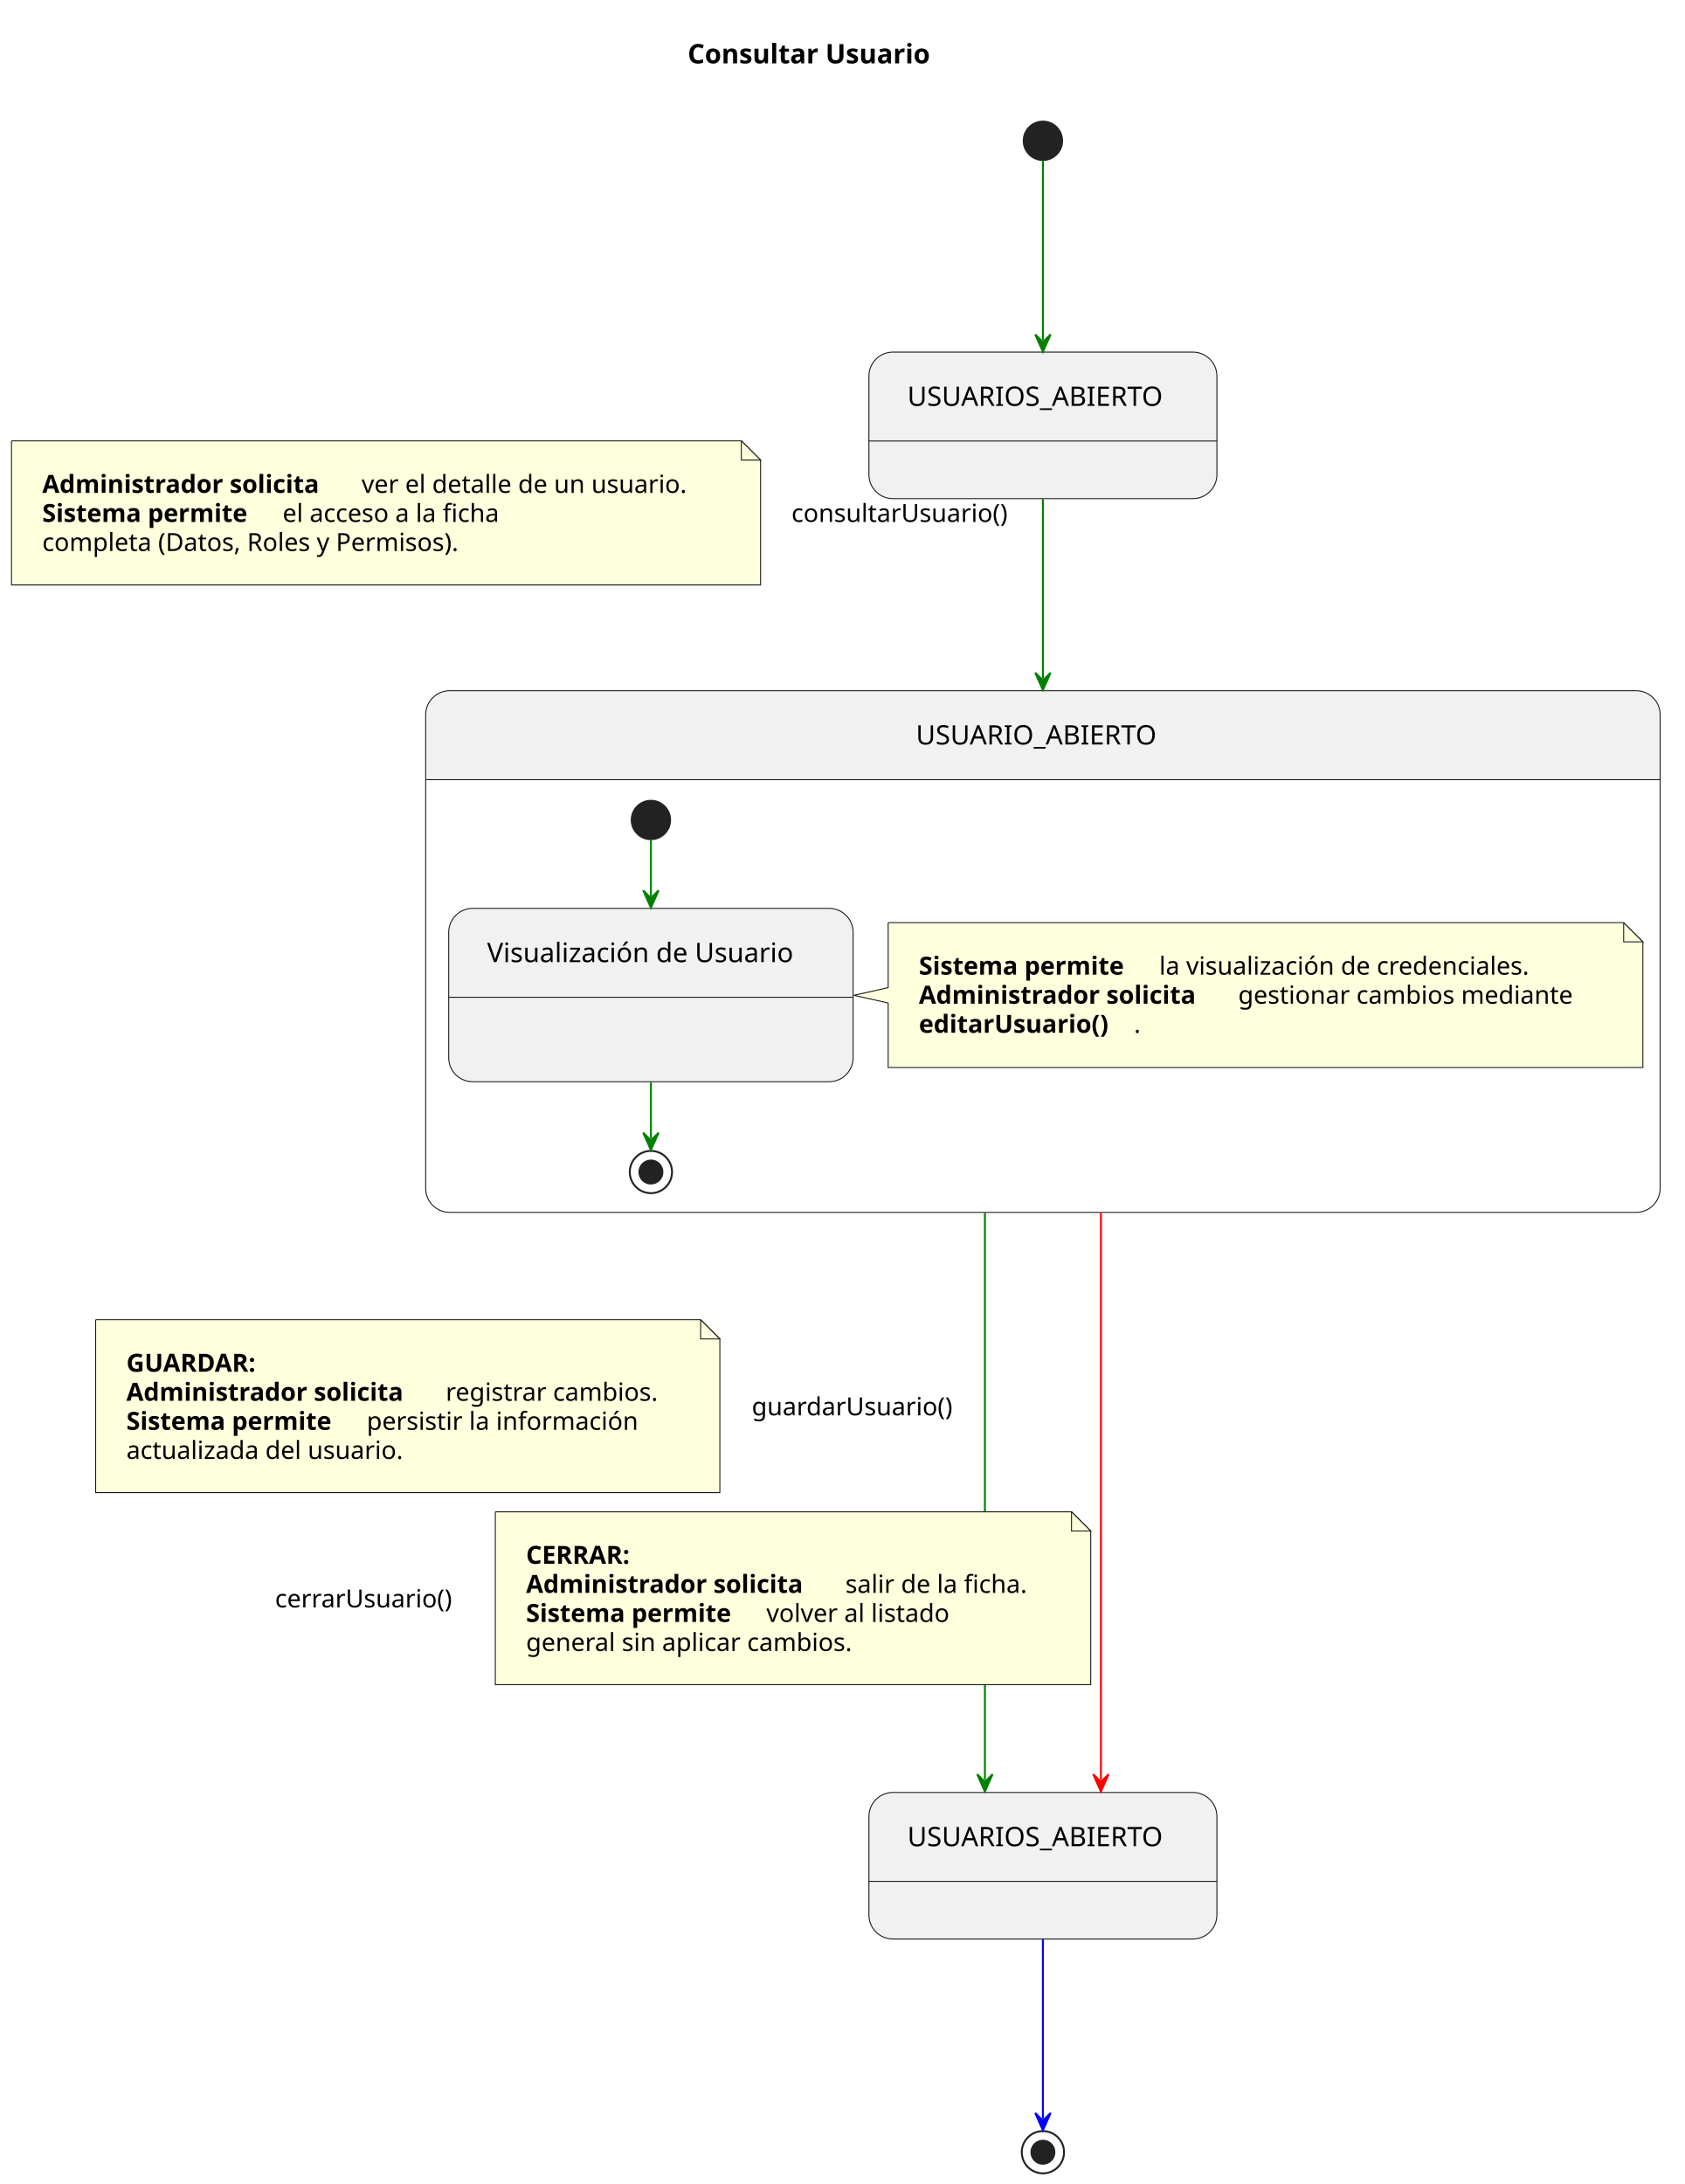
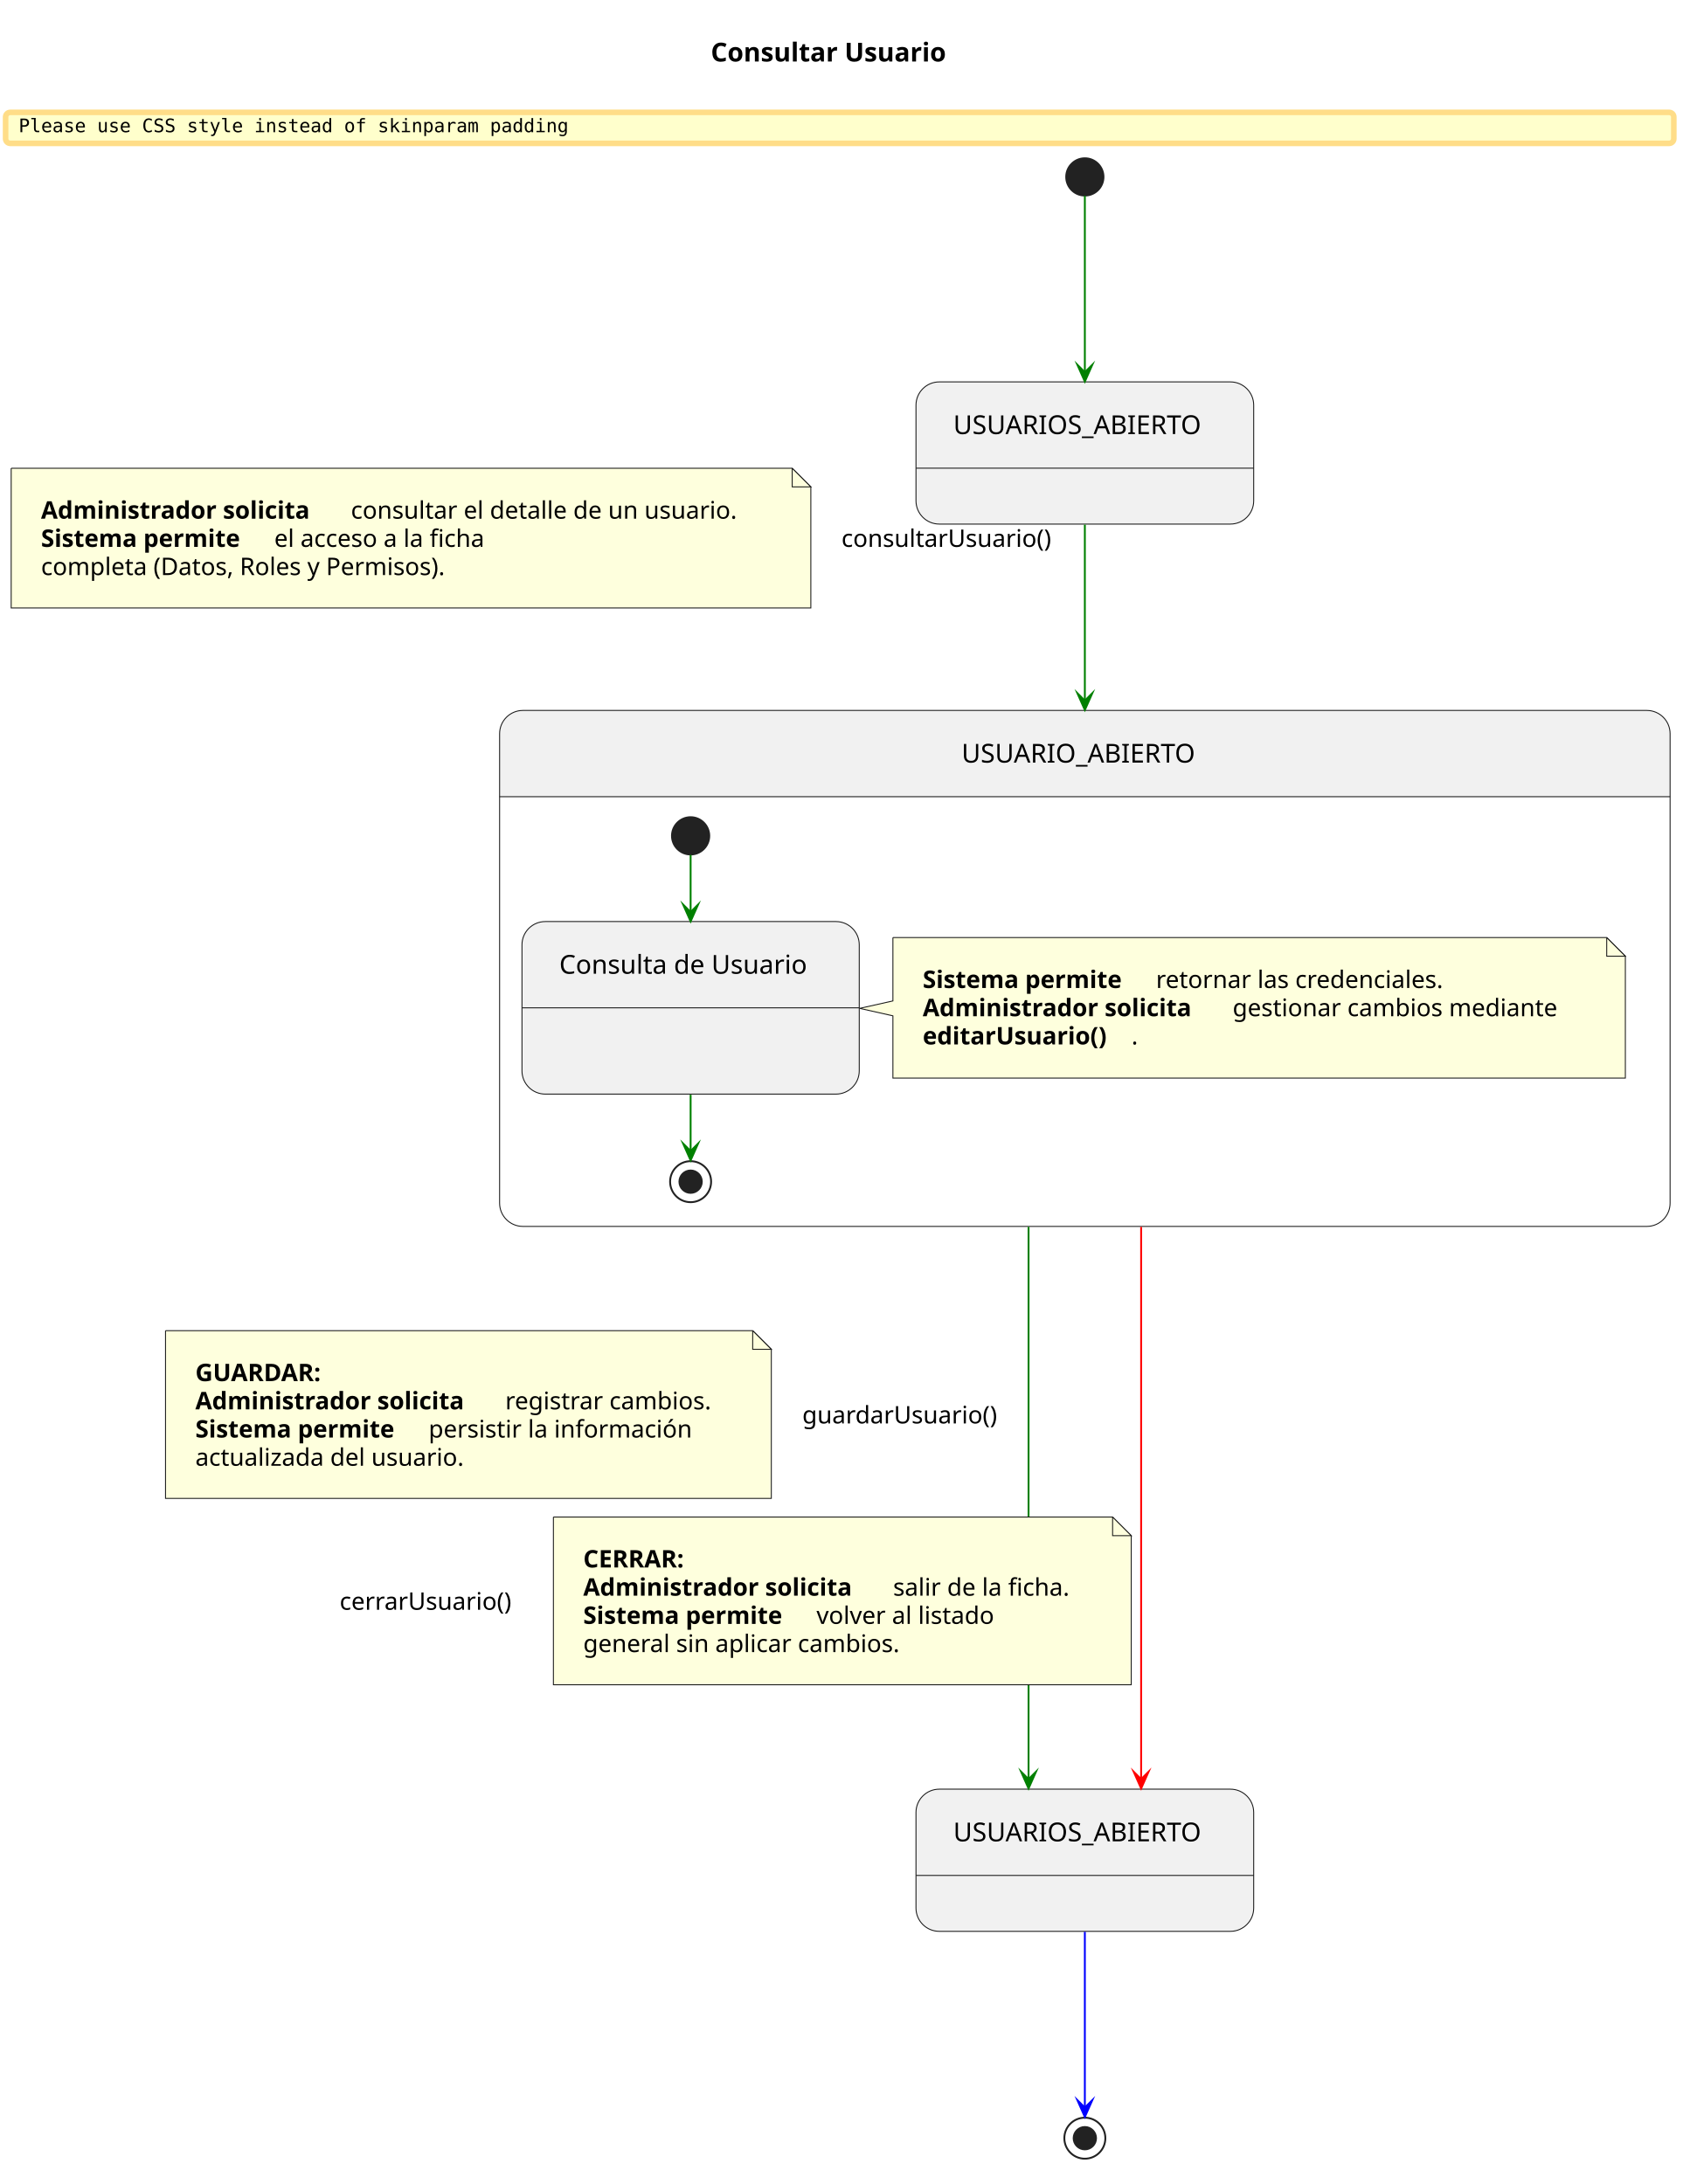
- <svg xmlns="http://www.w3.org/2000/svg" contentStyleType="text/css" data-diagram-type="STATE" height="1137px" preserveAspectRatio="none" style="width:877px;height:1137px;background:#FFFFFF;" version="1.1" viewBox="0 0 877 1137" width="877px" zoomAndPan="magnify">
+ <svg xmlns="http://www.w3.org/2000/svg" version="1.1" data-diagram-type="STATE" style="width:910px;height:1172px;background:#FFFFFF;" width="910px" height="1172px" viewBox="0 0 910 1172" zoomAndPan="magnify" preserveAspectRatio="none" contentStyleType="text/css">
  <defs />
  <g>
    <g class="title" data-source-line="1">
-       <text fill="#000000" font-family="sans-serif" font-size="14" font-weight="bold" lengthAdjust="spacing" textLength="141.312" x="358.032" y="32.995">Consultar Usuario</text>
+       <text x="381.332" y="32.995" fill="#000000" font-size="14" lengthAdjust="spacing" textLength="141.312" font-weight="700" font-family="sans-serif">Consultar Usuario</text>
    </g>
-     <g>
-       <rect fill="#F1F1F1" height="76.297" rx="12.5" ry="12.5" style="stroke:#181818;stroke-width:0.5;" width="181.176" x="452.41" y="183.297" />
-       <line style="stroke:#181818;stroke-width:0.5;" x1="452.41" x2="633.586" y1="229.594" y2="229.594" />
-       <text fill="#000000" font-family="sans-serif" font-size="14" lengthAdjust="spacing" textLength="141.176" x="472.41" y="211.292">USUARIOS_ABIERTO</text>
+     <rect x="3" y="60.297" width="894.976" height="16.641" fill="#FFFFCC" style="stroke:#FFDD88;stroke-width:3;" rx="2.5" ry="2.5" />
+     <text x="10" y="70.938" fill="#000000" font-size="10" lengthAdjust="spacing" textLength="295.005" font-family="monospace">Please use CSS style instead of skinparam padding</text>
+     <g class="entity" data-qualified-name="USUARIOS_ABIERTO_INICIAL" id="ent0001" data-source-line="9">
+       <rect x="491.41" y="204.938" width="181.176" height="76.297" fill="#F1F1F1" style="stroke:#181818;stroke-width:0.5;" rx="12.5" ry="12.5" />
+       <line x1="491.41" y1="251.234" x2="672.586" y2="251.234" style="stroke:#181818;stroke-width:0.5;" />
+       <text x="511.41" y="232.933" fill="#000000" font-size="14" lengthAdjust="spacing" textLength="141.176" font-family="sans-serif">USUARIOS_ABIERTO</text>
    </g>
-     <path d="M234.13,359.597 L851.876,359.597 A12.5,12.5 0 0 1 864.376,372.097 L864.376,405.894 L221.63,405.894 L221.63,372.097 A12.5,12.5 0 0 1 234.13,359.597" fill="#F1F1F1" />
-     <rect fill="none" height="271.567" rx="12.5" ry="12.5" style="stroke:#181818;stroke-width:0.5;" width="642.746" x="221.63" y="359.597" />
-     <line style="stroke:#181818;stroke-width:0.5;" x1="221.63" x2="864.376" y1="405.894" y2="405.894" />
-     <text fill="#000000" font-family="sans-serif" font-size="14" lengthAdjust="spacing" textLength="132.289" x="476.858" y="387.592">USUARIO_ABIERTO</text>
-     <g>
-       <rect fill="#F1F1F1" height="90.266" rx="12.5" ry="12.5" style="stroke:#181818;stroke-width:0.5;" width="210.55" x="233.63" y="472.894" />
-       <line style="stroke:#181818;stroke-width:0.5;" x1="233.63" x2="444.18" y1="519.191" y2="519.191" />
-       <text fill="#000000" font-family="sans-serif" font-size="14" lengthAdjust="spacing" textLength="170.55" x="253.63" y="500.889">Visualización de Usuario</text>
-       <text fill="#000000" font-family="sans-serif" font-size="12" lengthAdjust="spacing" textLength="3.814" x="248.63" y="545.329"> </text>
+     <g class="entity" data-qualified-name="USUARIO_ABIERTO_COMP" id="ent0002" data-source-line="10">
+       <path d="M280.53,381.238 L883.476,381.238 A12.5,12.5 0 0 1 895.976,393.738 L895.976,427.534 L268.03,427.534 L268.03,393.738 A12.5,12.5 0 0 1 280.53,381.238" fill="#F1F1F1" />
+       <rect x="268.03" y="381.238" width="627.946" height="276.887" fill="none" style="stroke:#181818;stroke-width:0.5;" rx="12.5" ry="12.5" />
+       <line x1="268.03" y1="427.534" x2="895.976" y2="427.534" style="stroke:#181818;stroke-width:0.5;" />
+       <text x="515.858" y="409.233" fill="#000000" font-size="14" lengthAdjust="spacing" textLength="132.289" font-family="sans-serif">USUARIO_ABIERTO</text>
+       <g class="entity" data-qualified-name="USUARIO_ABIERTO_COMP.ConsultaDatos" id="ent0004" data-source-line="25">
+         <rect x="280.03" y="494.534" width="180.943" height="92.594" fill="#F1F1F1" style="stroke:#181818;stroke-width:0.5;" rx="12.5" ry="12.5" />
+         <line x1="280.03" y1="540.831" x2="460.973" y2="540.831" style="stroke:#181818;stroke-width:0.5;" />
+         <text x="300.03" y="522.529" fill="#000000" font-size="14" lengthAdjust="spacing" textLength="140.943" font-family="sans-serif">Consulta de Usuario</text>
+         <text x="295.03" y="568.826" fill="#000000" font-size="14" lengthAdjust="spacing" textLength="4.45" font-family="sans-serif"> </text>
+       </g>
+       <g class="start_entity" data-qualified-name="USUARIO_ABIERTO_COMP..start.USUARIO_ABIERTO_COMP" id="ent0008" data-source-line="30">
+         <ellipse cx="370.5" cy="448.534" rx="10" ry="10" fill="#222222" style="stroke:#222222;stroke-width:1;" />
+       </g>
+       <g class="end_entity" data-qualified-name="USUARIO_ABIERTO_COMP..end.USUARIO_ABIERTO_COMP" id="ent0010" data-source-line="39">
+         <ellipse cx="370.5" cy="634.124" rx="11" ry="11" fill="none" style="stroke:#222222;stroke-width:1;" />
+         <ellipse cx="370.5" cy="634.124" rx="6" ry="6" fill="#222222" style="stroke:#222222;stroke-width:1;" />
+       </g>
+       <g class="entity" data-qualified-name="USUARIO_ABIERTO_COMP.GMN16" id="ent0017" data-source-line="33">
+         <path d="M479.03,503.124 L479.03,537.124 L461.19,541.124 L479.03,545.124 L479.03,578.523 A0,0 0 0 0 479.03,578.523 L871.976,578.523 A0,0 0 0 0 871.976,578.523 L871.976,513.124 L861.976,503.124 L479.03,503.124 A0,0 0 0 0 479.03,503.124" style="stroke:#181818;stroke-width:0.5;" fill="#FEFFDD" />
+         <path d="M861.976,503.124 L861.976,513.124 L871.976,513.124 L861.976,503.124" style="stroke:#181818;stroke-width:0.5;" fill="#FEFFDD" />
+         <text x="495.03" y="530.191" fill="#000000" font-size="13" lengthAdjust="spacing" textLength="120.999" font-weight="700" font-family="sans-serif">Sistema permite</text>
+         <text x="620.161" y="530.191" fill="#000000" font-size="13" lengthAdjust="spacing" textLength="166.125" font-family="sans-serif">retornar las credenciales.</text>
+         <text x="495.03" y="545.324" fill="#000000" font-size="13" lengthAdjust="spacing" textLength="162.119" font-weight="700" font-family="sans-serif">Administrador solicita</text>
+         <text x="661.282" y="545.324" fill="#000000" font-size="13" lengthAdjust="spacing" textLength="185.694" font-family="sans-serif">gestionar cambios mediante</text>
+         <text x="495.03" y="560.457" fill="#000000" font-size="13" lengthAdjust="spacing" textLength="111.979" font-weight="700" font-family="sans-serif">editarUsuario()</text>
+         <text x="607.009" y="560.457" fill="#000000" font-size="13" lengthAdjust="spacing" textLength="4.132" font-family="sans-serif">.</text>
+       </g>
+       <g class="link" data-entity-1="ent0008" data-entity-2="ent0004" id="lnk9" data-source-line="30" data-link-type="dependency">
+         <path d="M370.5,458.764 C370.5,467.584 370.5,475.994 370.5,489.434" style="stroke:#008000;stroke-width:1;" fill="none" id="*start*USUARIO_ABIERTO_COMP-to-ConsultaDatos" />
+         <polygon points="370.5,494.434,374.5,485.434,370.5,489.434,366.5,485.434,370.5,494.434" fill="#008000" style="stroke:#008000;stroke-width:1;stroke-linejoin:miter;stroke-miterlimit:10;" />
+       </g>
+       <g class="link" data-entity-1="ent0004" data-entity-2="ent0010" id="lnk11" data-source-line="39" data-link-type="dependency">
+         <path d="M370.5,587.474 C370.5,600.594 370.5,608.714 370.5,617.684" style="stroke:#008000;stroke-width:1;" fill="none" id="ConsultaDatos-to-*end*USUARIO_ABIERTO_COMP" />
+         <polygon points="370.5,622.684,374.5,613.684,370.5,617.684,366.5,613.684,370.5,622.684" fill="#008000" style="stroke:#008000;stroke-width:1;stroke-linejoin:miter;stroke-miterlimit:10;" />
+       </g>
    </g>
-     <ellipse cx="338.9" cy="426.894" fill="#222222" rx="10" ry="10" style="stroke:#222222;stroke-width:1;" />
-     <ellipse cx="338.9" cy="610.164" fill="none" rx="11" ry="11" style="stroke:#222222;stroke-width:1;" />
-     <ellipse cx="338.9" cy="610.164" fill="#222222" rx="6" ry="6" style="stroke:#222222;stroke-width:1;" />
-     <g class="entity" data-qualified-name="USUARIO_ABIERTO_COMP.GMN2" data-source-line="33" id="ent0003">
-       <path d="M462.43,480.334 L462.43,514.164 L444.57,518.164 L462.43,522.164 L462.43,555.732 A0,0 0 0 0 462.43,555.732 L855.376,555.732 A0,0 0 0 0 855.376,555.732 L855.376,490.334 L845.376,480.334 L462.43,480.334 A0,0 0 0 0 462.43,480.334" fill="#FEFFDD" style="stroke:#181818;stroke-width:0.5;" />
-       <path d="M845.376,480.334 L845.376,490.334 L855.376,490.334 L845.376,480.334" fill="#FEFFDD" style="stroke:#181818;stroke-width:0.5;" />
-       <text fill="#000000" font-family="sans-serif" font-size="13" font-weight="bold" lengthAdjust="spacing" textLength="120.999" x="478.43" y="507.401">Sistema permite</text>
-       <text fill="#000000" font-family="sans-serif" font-size="13" lengthAdjust="spacing" textLength="209.695" x="603.561" y="507.401">la visualización de credenciales.</text>
-       <text fill="#000000" font-family="sans-serif" font-size="13" font-weight="bold" lengthAdjust="spacing" textLength="162.119" x="478.43" y="522.534">Administrador solicita</text>
-       <text fill="#000000" font-family="sans-serif" font-size="13" lengthAdjust="spacing" textLength="185.694" x="644.682" y="522.534">gestionar cambios mediante</text>
-       <text fill="#000000" font-family="sans-serif" font-size="13" font-weight="bold" lengthAdjust="spacing" textLength="111.979" x="478.43" y="537.666">editarUsuario()</text>
-       <text fill="#000000" font-family="sans-serif" font-size="13" lengthAdjust="spacing" textLength="4.132" x="590.409" y="537.666">.</text>
+     <g class="entity" data-qualified-name="USUARIOS_ABIERTO_FINAL" id="ent0003" data-source-line="11">
+       <rect x="491.41" y="960.117" width="181.176" height="76.297" fill="#F1F1F1" style="stroke:#181818;stroke-width:0.5;" rx="12.5" ry="12.5" />
+       <line x1="491.41" y1="1006.414" x2="672.586" y2="1006.414" style="stroke:#181818;stroke-width:0.5;" />
+       <text x="511.41" y="988.113" fill="#000000" font-size="14" lengthAdjust="spacing" textLength="141.176" font-family="sans-serif">USUARIOS_ABIERTO</text>
    </g>
-     <g class="link" data-entity-1="ent0005" data-entity-2="ent0005" data-link-type="dependency" data-source-line="30" id="lnk6">
-       <path d="M338.9,437.354 C338.9,446.144 338.9,453.354 338.9,466.554" fill="none" id="*start*USUARIO_ABIERTO_COMP-to-VisualizacionDatos" style="stroke:#008000;stroke-width:1;" />
-       <polygon fill="#008000" points="338.9,472.554,342.9,463.554,338.9,467.554,334.9,463.554,338.9,472.554" style="stroke:#008000;stroke-width:1;" />
+     <g class="start_entity" data-qualified-name=".start." id="ent0005" data-source-line="13">
+       <ellipse cx="582" cy="94.938" rx="10" ry="10" fill="#222222" style="stroke:#222222;stroke-width:1;" />
    </g>
-     <g class="link" data-entity-1="ent0005" data-entity-2="ent0007" data-link-type="dependency" data-source-line="39" id="lnk8">
-       <path d="M338.9,563.554 C338.9,576.614 338.9,583.724 338.9,592.704" fill="none" id="VisualizacionDatos-to-*end*USUARIO_ABIERTO_COMP" style="stroke:#008000;stroke-width:1;" />
-       <polygon fill="#008000" points="338.9,598.704,342.9,589.704,338.9,593.704,334.9,589.704,338.9,598.704" style="stroke:#008000;stroke-width:1;" />
+     <g class="end_entity" data-qualified-name=".end." id="ent0014" data-source-line="59">
+       <ellipse cx="582" cy="1147.418" rx="11" ry="11" fill="none" style="stroke:#222222;stroke-width:1;" />
+       <ellipse cx="582" cy="1147.418" rx="6" ry="6" fill="#222222" style="stroke:#222222;stroke-width:1;" />
    </g>
-     <g>
-       <rect fill="#F1F1F1" height="76.297" rx="12.5" ry="12.5" style="stroke:#181818;stroke-width:0.5;" width="181.176" x="452.41" y="933.157" />
-       <line style="stroke:#181818;stroke-width:0.5;" x1="452.41" x2="633.586" y1="979.454" y2="979.454" />
-       <text fill="#000000" font-family="sans-serif" font-size="14" lengthAdjust="spacing" textLength="141.176" x="472.41" y="961.152">USUARIOS_ABIERTO</text>
+     <g class="link" data-entity-1="ent0005" data-entity-2="ent0001" id="lnk6" data-source-line="13" data-link-type="dependency">
+       <path d="M582,105.118 C582,125.317 582,166.387 582,199.748" style="stroke:#008000;stroke-width:1;" fill="none" id="*start*-to-USUARIOS_ABIERTO_INICIAL" />
+       <polygon points="582,204.748,586,195.748,582,199.748,578,195.748,582,204.748" fill="#008000" style="stroke:#008000;stroke-width:1;stroke-linejoin:miter;stroke-miterlimit:10;" />
    </g>
-     <ellipse cx="543" cy="73.297" fill="#222222" rx="10" ry="10" style="stroke:#222222;stroke-width:1;" />
-     <ellipse cx="543" cy="1120.457" fill="none" rx="11" ry="11" style="stroke:#222222;stroke-width:1;" />
-     <ellipse cx="543" cy="1120.457" fill="#222222" rx="6" ry="6" style="stroke:#222222;stroke-width:1;" />
-     <g class="link" data-entity-1="ent0002" data-entity-2="ent0002" data-link-type="dependency" data-source-line="13" id="lnk3">
-       <path d="M543,83.477 C543,103.677 543,143.747 543,177.107" fill="none" id="*start*-to-USUARIOS_ABIERTO_INICIAL" style="stroke:#008000;stroke-width:1;" />
-       <polygon fill="#008000" points="543,183.107,547,174.107,543,178.107,539,174.107,543,183.107" style="stroke:#008000;stroke-width:1;" />
+     <g class="link" data-entity-1="ent0001" data-entity-2="ent0002" id="lnk7" data-source-line="16" data-link-type="dependency">
+       <path d="M582,281.548 C582,307.817 582,339.387 582,375.988" style="stroke:#008000;stroke-width:1;" fill="none" id="USUARIOS_ABIERTO_INICIAL-to-USUARIO_ABIERTO_COMP" />
+       <polygon points="582,380.988,586,371.988,582,375.988,578,371.988,582,380.988" fill="#008000" style="stroke:#008000;stroke-width:1;stroke-linejoin:miter;stroke-miterlimit:10;" />
+       <path d="M6,251.268 L6,326.267 L435,326.267 L435,261.267 L425,251.268 L6,251.268" style="stroke:#181818;stroke-width:0.5;" fill="#FEFFDD" />
+       <path d="M425,251.268 L425,261.267 L435,261.267 L425,251.268" style="stroke:#181818;stroke-width:0.5;" fill="#FEFFDD" />
+       <text x="22" y="278.334" fill="#000000" font-size="13" lengthAdjust="spacing" textLength="162.119" font-weight="700" font-family="sans-serif">Administrador solicita</text>
+       <text x="188.251" y="278.334" fill="#000000" font-size="13" lengthAdjust="spacing" textLength="222.168" font-family="sans-serif">consultar el detalle de un usuario.</text>
+       <text x="22" y="293.467" fill="#000000" font-size="13" lengthAdjust="spacing" textLength="120.999" font-weight="700" font-family="sans-serif">Sistema permite</text>
+       <text x="147.131" y="293.467" fill="#000000" font-size="13" lengthAdjust="spacing" textLength="124.211" font-family="sans-serif">el acceso a la ficha</text>
+       <text x="22" y="308.6" fill="#000000" font-size="13" lengthAdjust="spacing" textLength="235.447" font-family="sans-serif">completa (Datos, Roles y Permisos).</text>
+       <text x="451.419" y="293.467" fill="#000000" font-size="13" lengthAdjust="spacing" textLength="119.92" font-family="sans-serif">consultarUsuario()</text>
    </g>
-     <g class="link" data-entity-1="ent0002" data-entity-2="ent0003" data-link-type="dependency" data-source-line="16" id="lnk4">
-       <path d="M543,259.827 C543,286.107 543,316.697 543,353.207" fill="none" id="USUARIOS_ABIERTO_INICIAL-to-USUARIO_ABIERTO_COMP" style="stroke:#008000;stroke-width:1;" />
-       <polygon fill="#008000" points="543,359.207,547,350.207,543,354.207,539,350.207,543,359.207" style="stroke:#008000;stroke-width:1;" />
-       <path d="M6,229.517 L6,304.517 L396,304.517 L396,239.517 L386,229.517 L6,229.517" fill="#FEFFDD" style="stroke:#181818;stroke-width:0.5;" />
-       <path d="M386,229.517 L386,239.517 L396,239.517 L386,229.517" fill="#FEFFDD" style="stroke:#181818;stroke-width:0.5;" />
-       <text fill="#000000" font-family="sans-serif" font-size="13" font-weight="bold" lengthAdjust="spacing" textLength="162.119" x="22" y="256.584">Administrador solicita</text>
-       <text fill="#000000" font-family="sans-serif" font-size="13" lengthAdjust="spacing" textLength="182.832" x="188.251" y="256.584">ver el detalle de un usuario.</text>
-       <text fill="#000000" font-family="sans-serif" font-size="13" font-weight="bold" lengthAdjust="spacing" textLength="120.999" x="22" y="271.717">Sistema permite</text>
-       <text fill="#000000" font-family="sans-serif" font-size="13" lengthAdjust="spacing" textLength="124.211" x="147.131" y="271.717">el acceso a la ficha</text>
-       <text fill="#000000" font-family="sans-serif" font-size="13" lengthAdjust="spacing" textLength="235.447" x="22" y="286.849">completa (Datos, Roles y Permisos).</text>
-       <text fill="#000000" font-family="sans-serif" font-size="13" lengthAdjust="spacing" textLength="119.92" x="412.083" y="271.717">consultarUsuario()</text>
+     <g class="link" data-entity-1="ent0002" data-entity-2="ent0003" id="lnk12" data-source-line="43" data-link-type="dependency">
+       <path d="M551.8,658.428 C551.8,761.528 551.8,890.058 551.8,954.747" style="stroke:#008000;stroke-width:1;" fill="none" id="USUARIO_ABIERTO_COMP-to-USUARIOS_ABIERTO_FINAL" />
+       <polygon points="551.8,959.747,555.8,950.747,551.8,954.747,547.8,950.747,551.8,959.747" fill="#008000" style="stroke:#008000;stroke-width:1;stroke-linejoin:miter;stroke-miterlimit:10;" />
+       <path d="M88.8,714.087 L88.8,804.087 L413.8,804.087 L413.8,724.087 L403.8,714.087 L88.8,714.087" style="stroke:#181818;stroke-width:0.5;" fill="#FEFFDD" />
+       <path d="M403.8,714.087 L403.8,724.087 L413.8,724.087 L403.8,714.087" style="stroke:#181818;stroke-width:0.5;" fill="#FEFFDD" />
+       <text x="104.8" y="741.154" fill="#000000" font-size="13" lengthAdjust="spacing" textLength="77.359" font-weight="700" font-family="sans-serif">GUARDAR:</text>
+       <text x="104.8" y="756.287" fill="#000000" font-size="13" lengthAdjust="spacing" textLength="162.119" font-weight="700" font-family="sans-serif">Administrador solicita</text>
+       <text x="271.051" y="756.287" fill="#000000" font-size="13" lengthAdjust="spacing" textLength="118.365" font-family="sans-serif">registrar cambios.</text>
+       <text x="104.8" y="771.42" fill="#000000" font-size="13" lengthAdjust="spacing" textLength="120.999" font-weight="700" font-family="sans-serif">Sistema permite</text>
+       <text x="229.931" y="771.42" fill="#000000" font-size="13" lengthAdjust="spacing" textLength="149.957" font-family="sans-serif">persistir la información</text>
+       <text x="104.8" y="786.553" fill="#000000" font-size="13" lengthAdjust="spacing" textLength="155.035" font-family="sans-serif">actualizada del usuario.</text>
+       <text x="430.416" y="763.854" fill="#000000" font-size="13" lengthAdjust="spacing" textLength="110.913" font-family="sans-serif">guardarUsuario()</text>
    </g>
-     <g class="link" data-entity-1="ent0003" data-entity-2="ent0004" data-link-type="dependency" data-source-line="43" id="lnk9">
-       <path d="M512.8,631.437 C512.8,734.047 512.8,861.817 512.8,926.677" fill="none" id="USUARIO_ABIERTO_COMP-to-USUARIOS_ABIERTO_FINAL" style="stroke:#008000;stroke-width:1;" />
-       <polygon fill="#008000" points="512.8,932.677,516.8,923.677,512.8,927.677,508.8,923.677,512.8,932.677" style="stroke:#008000;stroke-width:1;" />
-       <path d="M49.8,687.057 L49.8,777.057 L374.8,777.057 L374.8,697.057 L364.8,687.057 L49.8,687.057" fill="#FEFFDD" style="stroke:#181818;stroke-width:0.5;" />
-       <path d="M364.8,687.057 L364.8,697.057 L374.8,697.057 L364.8,687.057" fill="#FEFFDD" style="stroke:#181818;stroke-width:0.5;" />
-       <text fill="#000000" font-family="sans-serif" font-size="13" font-weight="bold" lengthAdjust="spacing" textLength="77.359" x="65.8" y="714.124">GUARDAR:</text>
-       <text fill="#000000" font-family="sans-serif" font-size="13" font-weight="bold" lengthAdjust="spacing" textLength="162.119" x="65.8" y="729.257">Administrador solicita</text>
-       <text fill="#000000" font-family="sans-serif" font-size="13" lengthAdjust="spacing" textLength="118.365" x="232.052" y="729.257">registrar cambios.</text>
-       <text fill="#000000" font-family="sans-serif" font-size="13" font-weight="bold" lengthAdjust="spacing" textLength="120.999" x="65.8" y="744.389">Sistema permite</text>
-       <text fill="#000000" font-family="sans-serif" font-size="13" lengthAdjust="spacing" textLength="149.957" x="190.931" y="744.389">persistir la información</text>
-       <text fill="#000000" font-family="sans-serif" font-size="13" lengthAdjust="spacing" textLength="155.035" x="65.8" y="759.522">actualizada del usuario.</text>
-       <text fill="#000000" font-family="sans-serif" font-size="13" lengthAdjust="spacing" textLength="110.913" x="391.416" y="736.823">guardarUsuario()</text>
+     <g class="link" data-entity-1="ent0002" data-entity-2="ent0003" id="lnk13" data-source-line="51" data-link-type="dependency">
+       <path d="M612.2,658.428 C612.2,761.528 612.2,890.058 612.2,954.747" style="stroke:#FF0000;stroke-width:1;" fill="none" id="USUARIO_ABIERTO_COMP-to-USUARIOS_ABIERTO_FINAL-1" />
+       <polygon points="612.2,959.747,616.2,950.747,612.2,954.747,608.2,950.747,612.2,959.747" fill="#FF0000" style="stroke:#FF0000;stroke-width:1;stroke-linejoin:miter;stroke-miterlimit:10;" />
+       <text x="182.2" y="863.854" fill="#000000" font-size="13" lengthAdjust="spacing" textLength="98.693" font-family="sans-serif">cerrarUsuario()</text>
+       <path d="M296.893,814.087 L296.893,904.087 L606.893,904.087 L606.893,824.087 L596.893,814.087 L296.893,814.087" style="stroke:#181818;stroke-width:0.5;" fill="#FEFFDD" />
+       <path d="M596.893,814.087 L596.893,824.087 L606.893,824.087 L596.893,814.087" style="stroke:#181818;stroke-width:0.5;" fill="#FEFFDD" />
+       <text x="312.893" y="841.154" fill="#000000" font-size="13" lengthAdjust="spacing" textLength="63.711" font-weight="700" font-family="sans-serif">CERRAR:</text>
+       <text x="312.893" y="856.287" fill="#000000" font-size="13" lengthAdjust="spacing" textLength="162.119" font-weight="700" font-family="sans-serif">Administrador solicita</text>
+       <text x="479.145" y="856.287" fill="#000000" font-size="13" lengthAdjust="spacing" textLength="103.207" font-family="sans-serif">salir de la ficha.</text>
+       <text x="312.893" y="871.42" fill="#000000" font-size="13" lengthAdjust="spacing" textLength="120.999" font-weight="700" font-family="sans-serif">Sistema permite</text>
+       <text x="438.025" y="871.42" fill="#000000" font-size="13" lengthAdjust="spacing" textLength="103.403" font-family="sans-serif">volver al listado</text>
+       <text x="312.893" y="886.553" fill="#000000" font-size="13" lengthAdjust="spacing" textLength="182.832" font-family="sans-serif">general sin aplicar cambios.</text>
    </g>
-     <g class="link" data-entity-1="ent0003" data-entity-2="ent0004" data-link-type="dependency" data-source-line="51" id="lnk10">
-       <path d="M573.2,631.437 C573.2,734.047 573.2,861.817 573.2,926.677" fill="none" id="USUARIO_ABIERTO_COMP-to-USUARIOS_ABIERTO_FINAL-1" style="stroke:#FF0000;stroke-width:1;" />
-       <polygon fill="#FF0000" points="573.2,932.677,577.2,923.677,573.2,927.677,569.2,923.677,573.2,932.677" style="stroke:#FF0000;stroke-width:1;" />
-       <text fill="#000000" font-family="sans-serif" font-size="13" lengthAdjust="spacing" textLength="98.693" x="143.2" y="836.823">cerrarUsuario()</text>
-       <path d="M257.893,787.057 L257.893,877.057 L567.893,877.057 L567.893,797.057 L557.893,787.057 L257.893,787.057" fill="#FEFFDD" style="stroke:#181818;stroke-width:0.5;" />
-       <path d="M557.893,787.057 L557.893,797.057 L567.893,797.057 L557.893,787.057" fill="#FEFFDD" style="stroke:#181818;stroke-width:0.5;" />
-       <text fill="#000000" font-family="sans-serif" font-size="13" font-weight="bold" lengthAdjust="spacing" textLength="63.711" x="273.893" y="814.124">CERRAR:</text>
-       <text fill="#000000" font-family="sans-serif" font-size="13" font-weight="bold" lengthAdjust="spacing" textLength="162.119" x="273.893" y="829.257">Administrador solicita</text>
-       <text fill="#000000" font-family="sans-serif" font-size="13" lengthAdjust="spacing" textLength="103.207" x="440.145" y="829.257">salir de la ficha.</text>
-       <text fill="#000000" font-family="sans-serif" font-size="13" font-weight="bold" lengthAdjust="spacing" textLength="120.999" x="273.893" y="844.389">Sistema permite</text>
-       <text fill="#000000" font-family="sans-serif" font-size="13" lengthAdjust="spacing" textLength="103.403" x="399.025" y="844.389">volver al listado</text>
-       <text fill="#000000" font-family="sans-serif" font-size="13" lengthAdjust="spacing" textLength="182.832" x="273.893" y="859.522">general sin aplicar cambios.</text>
-     </g>
-     <g class="link" data-entity-1="ent0004" data-entity-2="ent0011" data-link-type="dependency" data-source-line="59" id="lnk12">
-       <path d="M543,1009.717 C543,1042.687 543,1082.107 543,1103.037" fill="none" id="USUARIOS_ABIERTO_FINAL-to-*end*" style="stroke:#0000FF;stroke-width:1;" />
-       <polygon fill="#0000FF" points="543,1109.037,547,1100.037,543,1104.037,539,1100.037,543,1109.037" style="stroke:#0000FF;stroke-width:1;" />
+     <g class="link" data-entity-1="ent0003" data-entity-2="ent0014" id="lnk15" data-source-line="59" data-link-type="dependency">
+       <path d="M582,1036.678 C582,1069.648 582,1110.068 582,1130.997" style="stroke:#0000FF;stroke-width:1;" fill="none" id="USUARIOS_ABIERTO_FINAL-to-*end*" />
+       <polygon points="582,1135.997,586,1126.997,582,1130.997,578,1126.997,582,1135.997" fill="#0000FF" style="stroke:#0000FF;stroke-width:1;stroke-linejoin:miter;stroke-miterlimit:10;" />
    </g>
  </g>
</svg>
